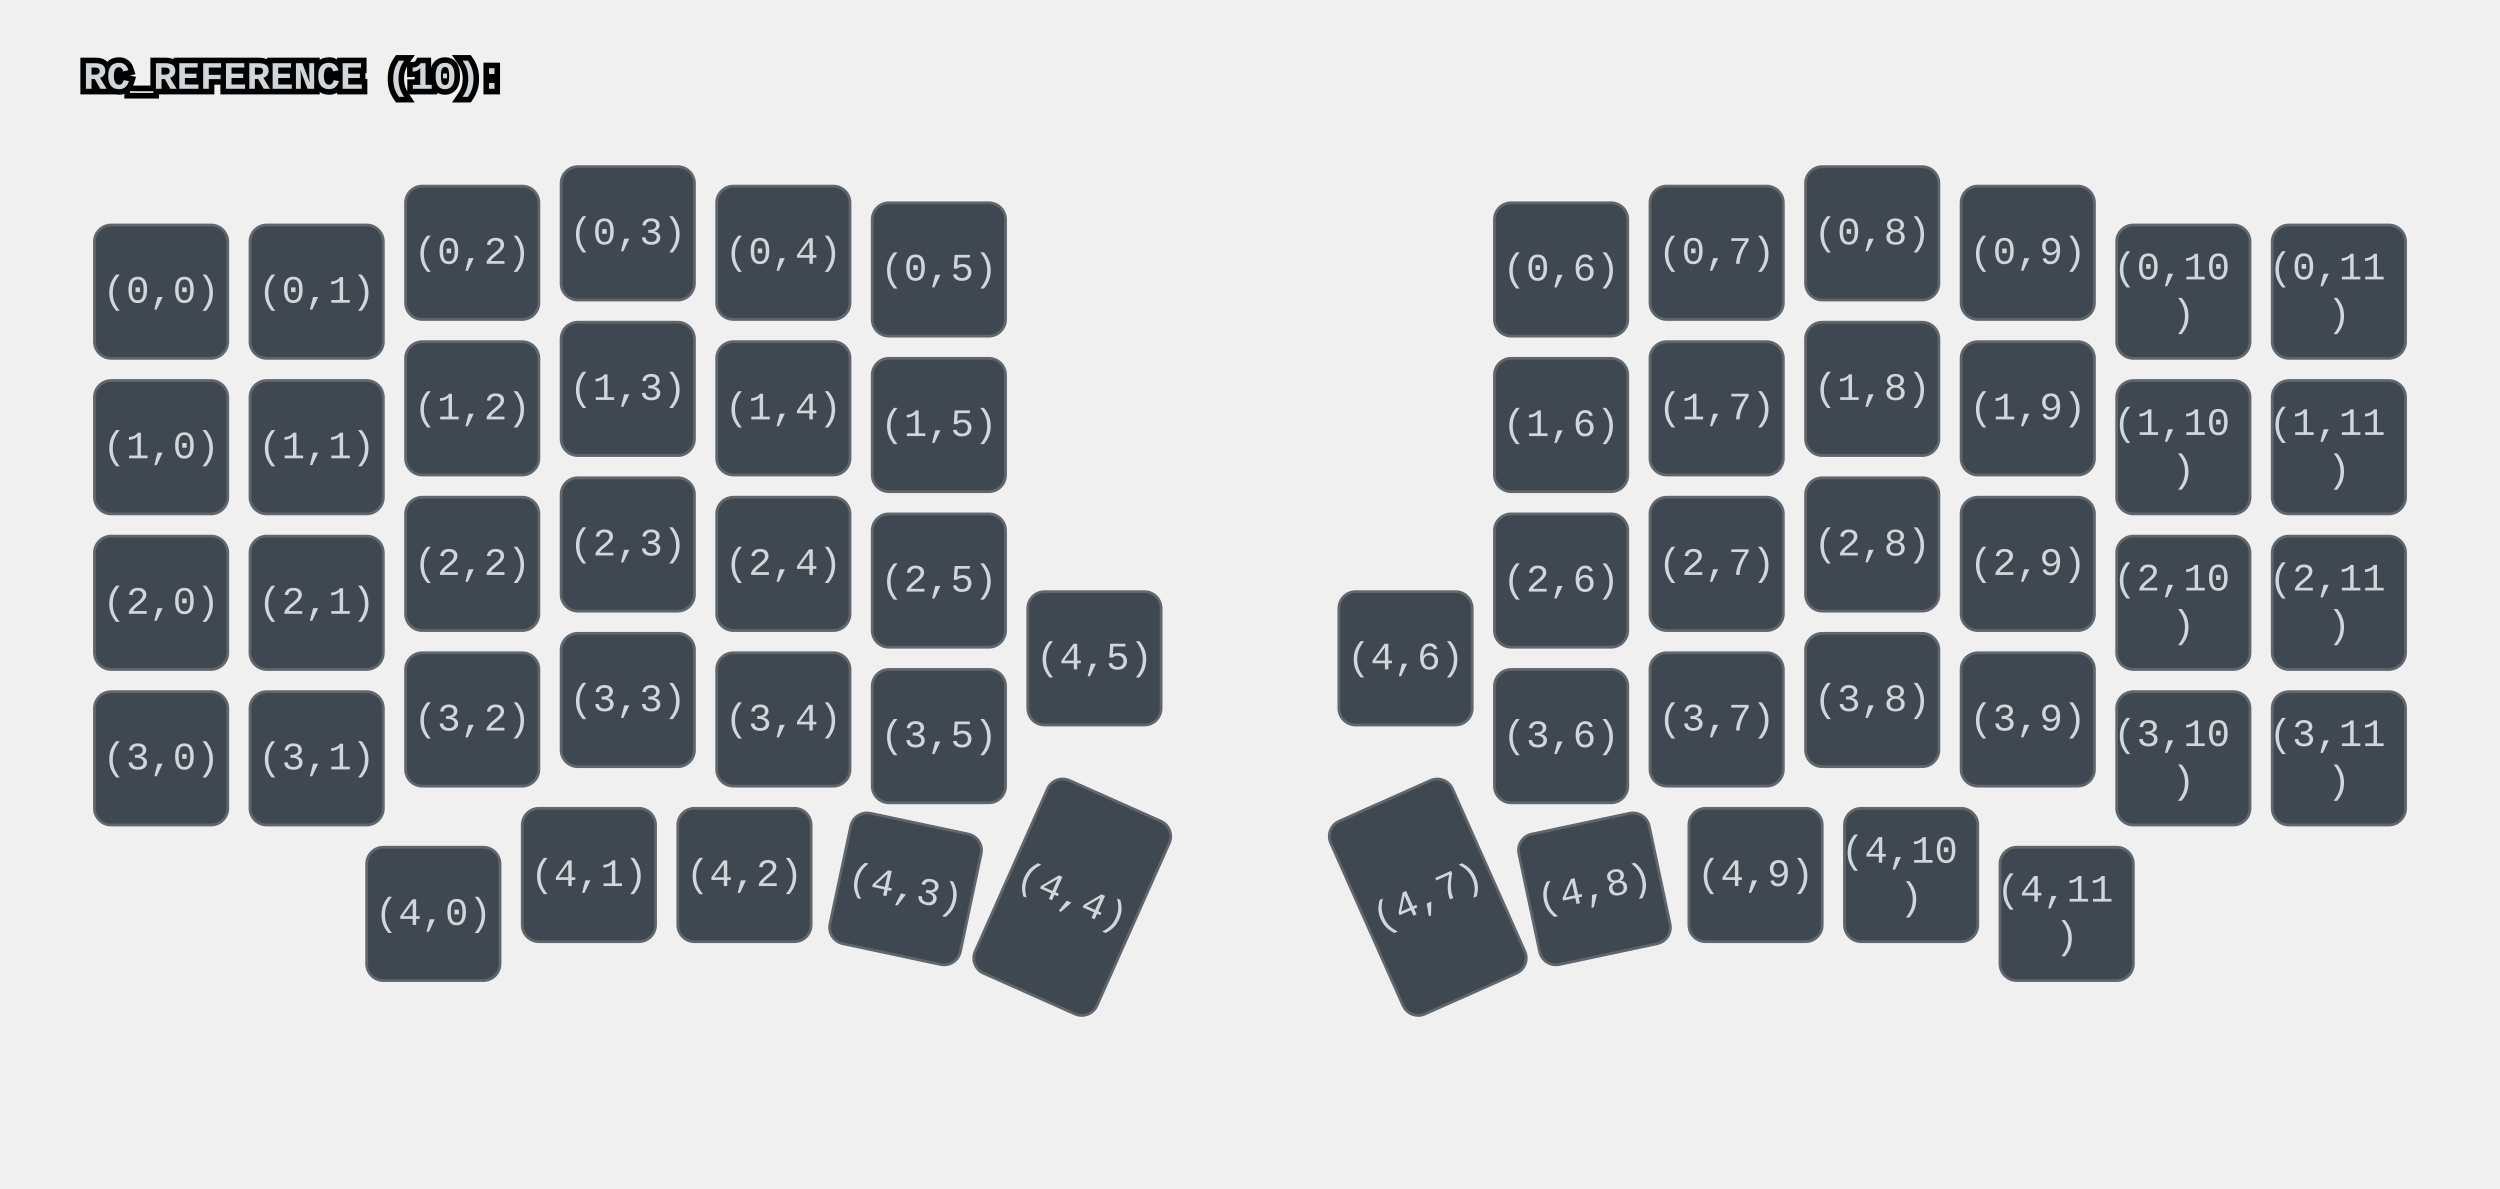
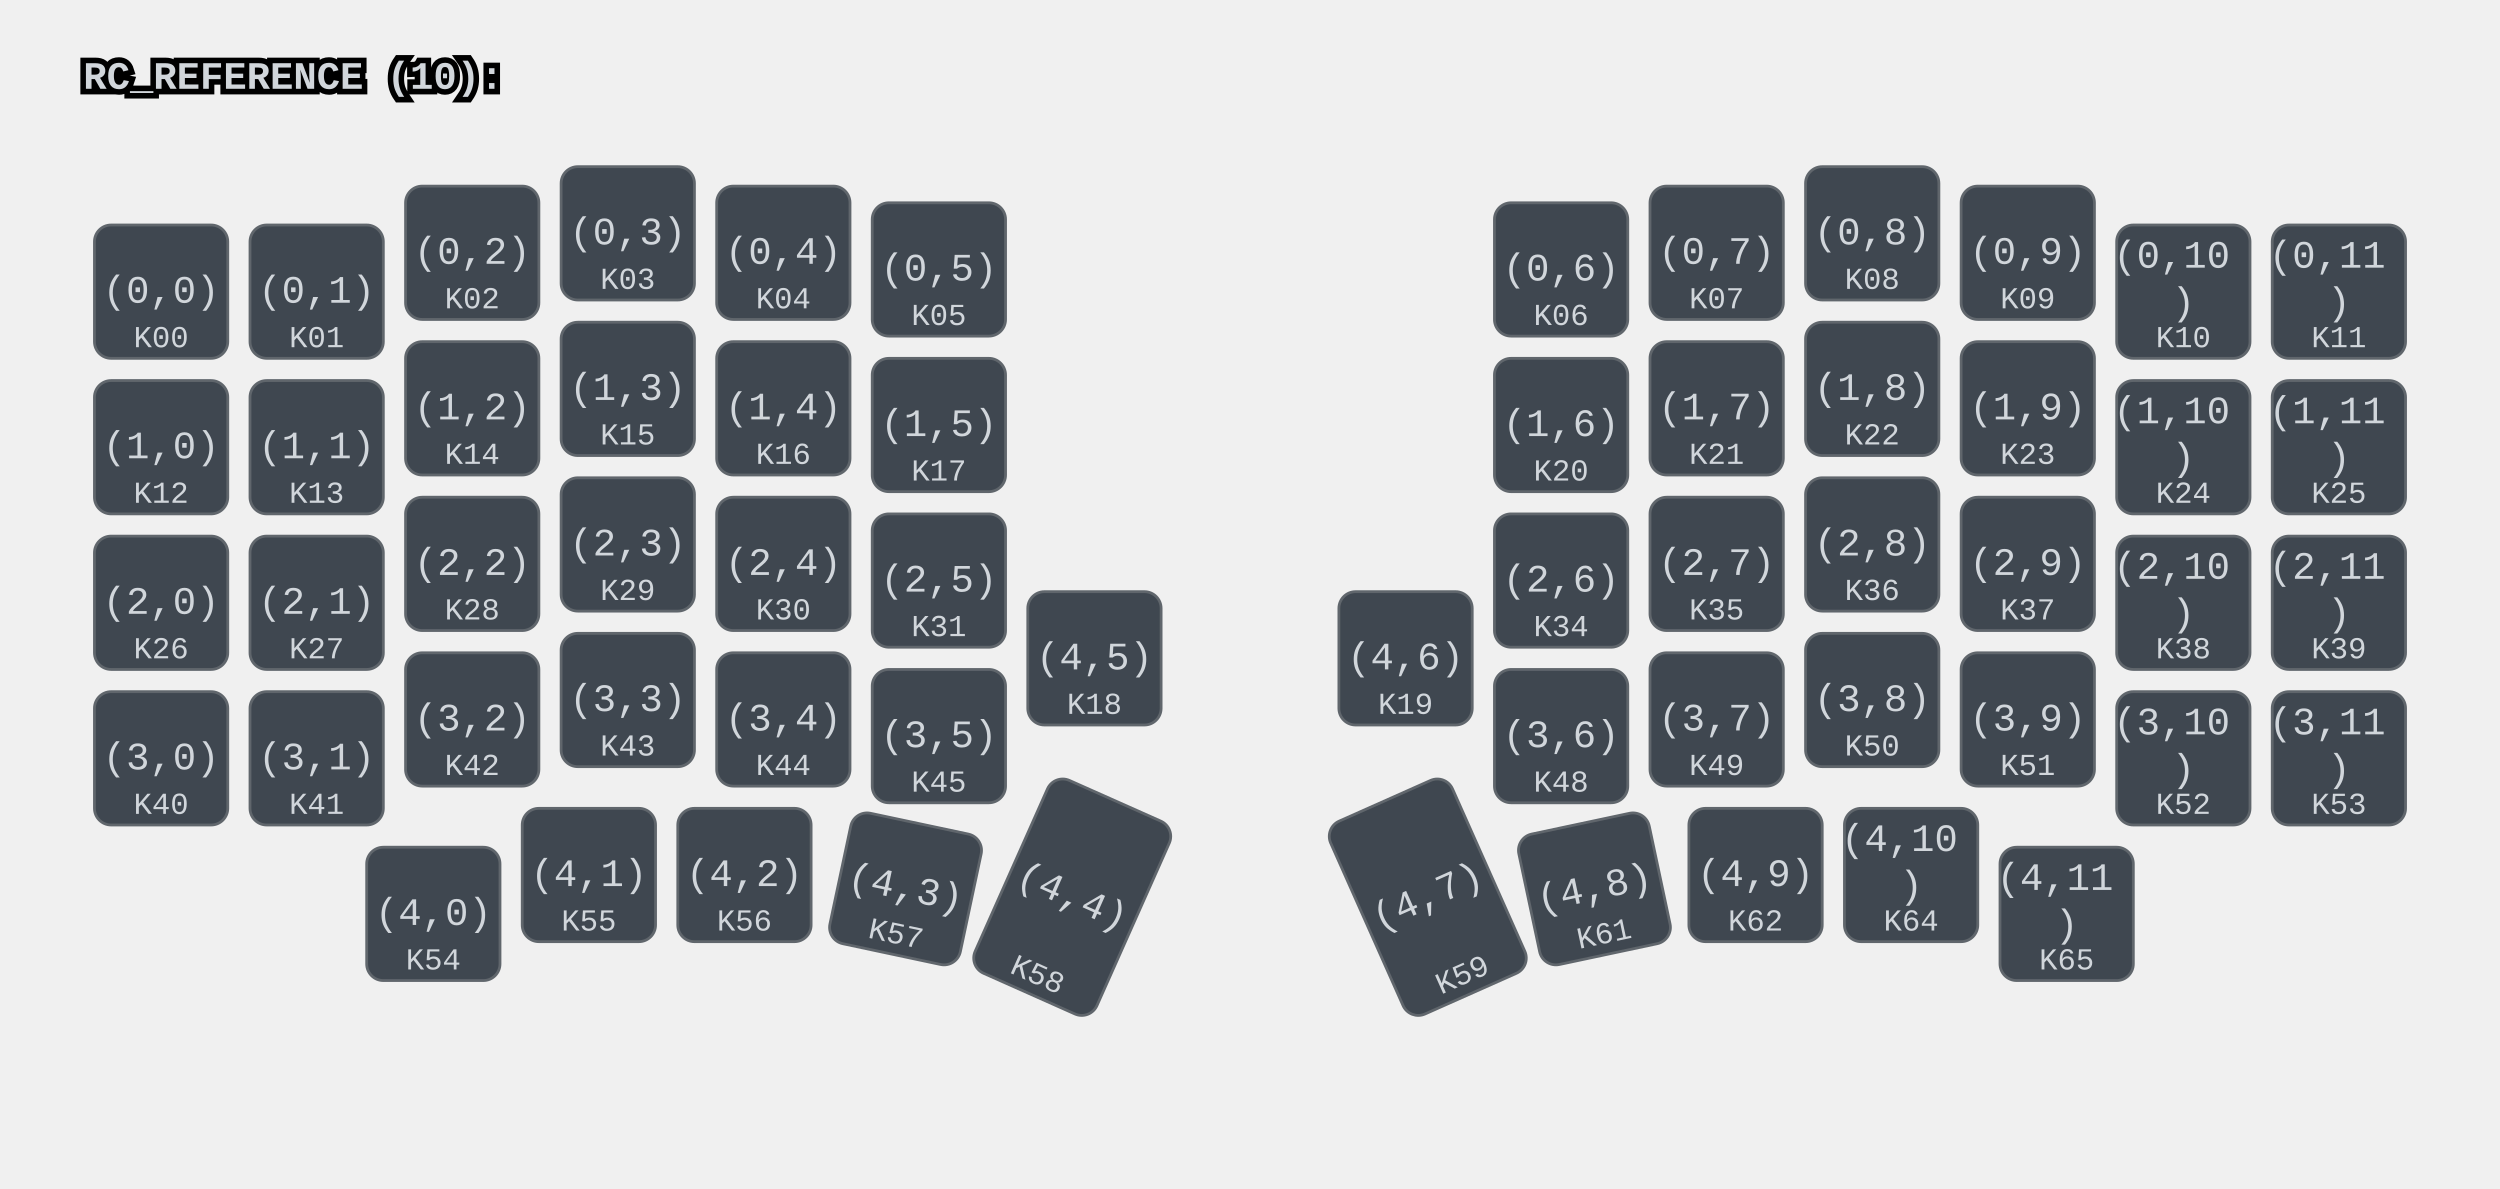
<svg xmlns="http://www.w3.org/2000/svg" width="900" height="428" viewBox="0 0 900 428" class="keymap">
  <defs>/* start glyphs */
<svg id="mdi:apple-keyboard-caps">
      <svg id="mdi-apple-keyboard-caps" viewBox="0 0 24 24">
        <path d="M15,14V8H17.17L12,2.83L6.83,8H9V14H15M12,0L22,10H17V16H7V10H2L12,0M7,18H17V24H7V18M15,20H9V22H15V20Z" />
      </svg>
    </svg>
    <svg id="mdi:apple-keyboard-command">
      <svg id="mdi-apple-keyboard-command" viewBox="0 0 24 24">
        <path d="M6,2A4,4 0 0,1 10,6V8H14V6A4,4 0 0,1 18,2A4,4 0 0,1 22,6A4,4 0 0,1 18,10H16V14H18A4,4 0 0,1 22,18A4,4 0 0,1 18,22A4,4 0 0,1 14,18V16H10V18A4,4 0 0,1 6,22A4,4 0 0,1 2,18A4,4 0 0,1 6,14H8V10H6A4,4 0 0,1 2,6A4,4 0 0,1 6,2M16,18A2,2 0 0,0 18,20A2,2 0 0,0 20,18A2,2 0 0,0 18,16H16V18M14,10H10V14H14V10M6,16A2,2 0 0,0 4,18A2,2 0 0,0 6,20A2,2 0 0,0 8,18V16H6M8,6A2,2 0 0,0 6,4A2,2 0 0,0 4,6A2,2 0 0,0 6,8H8V6M18,8A2,2 0 0,0 20,6A2,2 0 0,0 18,4A2,2 0 0,0 16,6V8H18Z" />
      </svg>
    </svg>
    <svg id="mdi:apple-keyboard-control">
      <svg id="mdi-apple-keyboard-control" viewBox="0 0 24 24">
        <path d="M19.78,11.78L18.36,13.19L12,6.83L5.64,13.19L4.22,11.78L12,4L19.78,11.78Z" />
      </svg>
    </svg>
    <svg id="mdi:apple-keyboard-option">
      <svg id="mdi-apple-keyboard-option" viewBox="0 0 24 24">
        <path d="M3,4H9.11L16.15,18H21V20H14.88L7.84,6H3V4M14,4H21V6H14V4Z" />
      </svg>
    </svg>
    <svg id="mdi:apple-keyboard-shift">
      <svg id="mdi-apple-keyboard-shift" viewBox="0 0 24 24">
        <path d="M15,18V12H17.17L12,6.83L6.83,12H9V18H15M12,4L22,14H17V20H7V14H2L12,4Z" />
      </svg>
    </svg>
    <svg id="mdi:apps">
      <svg id="mdi-apps" viewBox="0 0 24 24">
        <path d="M16,20H20V16H16M16,14H20V10H16M10,8H14V4H10M16,8H20V4H16M10,14H14V10H10M4,14H8V10H4M4,20H8V16H4M10,20H14V16H10M4,8H8V4H4V8Z" />
      </svg>
    </svg>
    <svg id="mdi:backspace">
      <svg id="mdi-backspace" viewBox="0 0 24 24">
        <path d="M22,3H7C6.31,3 5.77,3.35 5.41,3.88L0,12L5.41,20.11C5.77,20.64 6.31,21 7,21H22A2,2 0 0,0 24,19V5A2,2 0 0,0 22,3M19,15.59L17.59,17L14,13.41L10.41,17L9,15.59L12.59,12L9,8.41L10.41,7L14,10.59L17.59,7L19,8.41L15.41,12" />
      </svg>
    </svg>
    <svg id="mdi:backspace-reverse">
      <svg id="mdi-backspace-reverse" viewBox="0 0 24 24">
        <path d="M2,21H17C17.7,21 18.2,20.6 18.6,20.1L24,12L18.6,3.9C18.2,3.4 17.7,3 17,3H2A2,2 0 0,0 0,5V19A2,2 0 0,0 2,21M5,8.4L6.4,7L10,10.6L13.6,7L15,8.4L11.4,12L15,15.6L13.6,17L10,13.4L6.4,17L5,15.6L8.6,12" />
      </svg>
    </svg>
    <svg id="mdi:bluetooth-connect">
      <svg id="mdi-bluetooth-connect" viewBox="0 0 24 24">
        <path d="M19,10L17,12L19,14L21,12M14.88,16.29L13,18.17V14.41M13,5.83L14.88,7.71L13,9.58M17.71,7.71L12,2H11V9.58L6.41,5L5,6.41L10.59,12L5,17.58L6.41,19L11,14.41V22H12L17.71,16.29L13.41,12M7,12L5,10L3,12L5,14L7,12Z" />
      </svg>
    </svg>
    <svg id="mdi:bluetooth-off">
      <svg id="mdi-bluetooth-off" viewBox="0 0 24 24">
        <path d="M13,5.83L14.88,7.71L13.28,9.31L14.69,10.72L17.71,7.7L12,2H11V7.03L13,9.03M5.41,4L4,5.41L10.59,12L5,17.59L6.41,19L11,14.41V22H12L16.29,17.71L18.59,20L20,18.59M13,18.17V14.41L14.88,16.29" />
      </svg>
    </svg>
    <svg id="mdi:brightness-5">
      <svg id="mdi-brightness-5" viewBox="0 0 24 24">
        <path d="M12,18A6,6 0 0,1 6,12A6,6 0 0,1 12,6A6,6 0 0,1 18,12A6,6 0 0,1 12,18M20,15.31L23.31,12L20,8.69V4H15.31L12,0.69L8.69,4H4V8.69L0.69,12L4,15.31V20H8.69L12,23.31L15.31,20H20V15.31Z" />
      </svg>
    </svg>
    <svg id="mdi:brightness-7">
      <svg id="mdi-brightness-7" viewBox="0 0 24 24">
        <path d="M12,8A4,4 0 0,0 8,12A4,4 0 0,0 12,16A4,4 0 0,0 16,12A4,4 0 0,0 12,8M12,18A6,6 0 0,1 6,12A6,6 0 0,1 12,6A6,6 0 0,1 18,12A6,6 0 0,1 12,18M20,8.69V4H15.31L12,0.69L8.69,4H4V8.69L0.69,12L4,15.31V20H8.69L12,23.31L15.31,20H20V15.31L23.31,12L20,8.69Z" />
      </svg>
    </svg>
+     <svg id="mdi:chevron-left">
+       <svg id="mdi-chevron-left" viewBox="0 0 24 24">
+         <path d="M15.41,16.58L10.83,12L15.41,7.41L14,6L8,12L14,18L15.41,16.58Z" />
+       </svg>
+     </svg>
+     <svg id="mdi:chevron-right">
+       <svg id="mdi-chevron-right" viewBox="0 0 24 24">
+         <path d="M8.59,16.58L13.17,12L8.59,7.41L10,6L16,12L10,18L8.59,16.58Z" />
+       </svg>
+     </svg>
    <svg id="mdi:code-block-tags">
      <svg id="mdi-code-block-tags" viewBox="0 0 24 24">
        <path d="M5.59 3.41L7 4.82L3.82 8L7 11.18L5.59 12.6L1 8L5.59 3.41M11.41 3.41L16 8L11.41 12.6L10 11.18L13.18 8L10 4.82L11.41 3.41M22 6V18C22 19.11 21.11 20 20 20H4C2.9 20 2 19.11 2 18V14H4V18H20V6H17.03V4H20C21.11 4 22 4.89 22 6Z" />
      </svg>
    </svg>
    <svg id="mdi:content-copy">
      <svg id="mdi-content-copy" viewBox="0 0 24 24">
        <path d="M19,21H8V7H19M19,5H8A2,2 0 0,0 6,7V21A2,2 0 0,0 8,23H19A2,2 0 0,0 21,21V7A2,2 0 0,0 19,5M16,1H4A2,2 0 0,0 2,3V17H4V3H16V1Z" />
      </svg>
    </svg>
    <svg id="mdi:content-cut">
      <svg id="mdi-content-cut" viewBox="0 0 24 24">
        <path d="M19,3L13,9L15,11L22,4V3M12,12.5A0.5,0.5 0 0,1 11.5,12A0.5,0.5 0 0,1 12,11.5A0.5,0.5 0 0,1 12.5,12A0.5,0.5 0 0,1 12,12.5M6,20A2,2 0 0,1 4,18C4,16.89 4.9,16 6,16A2,2 0 0,1 8,18C8,19.11 7.1,20 6,20M6,8A2,2 0 0,1 4,6C4,4.89 4.9,4 6,4A2,2 0 0,1 8,6C8,7.11 7.1,8 6,8M9.64,7.64C9.87,7.14 10,6.59 10,6A4,4 0 0,0 6,2A4,4 0 0,0 2,6A4,4 0 0,0 6,10C6.59,10 7.14,9.87 7.64,9.64L10,12L7.64,14.36C7.14,14.13 6.59,14 6,14A4,4 0 0,0 2,18A4,4 0 0,0 6,22A4,4 0 0,0 10,18C10,17.41 9.87,16.86 9.64,16.36L12,14L19,21H22V20L9.64,7.64Z" />
      </svg>
    </svg>
    <svg id="mdi:content-paste">
      <svg id="mdi-content-paste" viewBox="0 0 24 24">
        <path d="M19,20H5V4H7V7H17V4H19M12,2A1,1 0 0,1 13,3A1,1 0 0,1 12,4A1,1 0 0,1 11,3A1,1 0 0,1 12,2M19,2H14.82C14.4,0.84 13.3,0 12,0C10.7,0 9.6,0.84 9.18,2H5A2,2 0 0,0 3,4V20A2,2 0 0,0 5,22H19A2,2 0 0,0 21,20V4A2,2 0 0,0 19,2Z" />
      </svg>
    </svg>
    <svg id="mdi:dock-window">
      <svg id="mdi-dock-window" viewBox="0 0 24 24">
        <path d="M18 18V20H4A2 2 0 0 1 2 18V8H4V18M22 6V14A2 2 0 0 1 20 16H8A2 2 0 0 1 6 14V6A2 2 0 0 1 8 4H20A2 2 0 0 1 22 6M20 6H8V14H20Z" />
      </svg>
    </svg>
    <svg id="mdi:folder-search-outline">
      <svg id="mdi-folder-search-outline" viewBox="0 0 24 24">
        <path d="M16.5,12C19,12 21,14 21,16.5C21,17.38 20.75,18.21 20.31,18.9L23.39,22L22,23.39L18.88,20.32C18.19,20.75 17.37,21 16.5,21C14,21 12,19 12,16.5C12,14 14,12 16.5,12M16.5,14A2.5,2.5 0 0,0 14,16.5A2.5,2.5 0 0,0 16.5,19A2.5,2.5 0 0,0 19,16.5A2.5,2.5 0 0,0 16.5,14M19,8H3V18H10.17C10.34,18.72 10.63,19.39 11,20H3C1.89,20 1,19.1 1,18V6C1,4.89 1.89,4 3,4H9L11,6H19A2,2 0 0,1 21,8V11.81C20.42,11.26 19.75,10.81 19,10.5V8Z" />
      </svg>
    </svg>
    <svg id="mdi:format-letter-ends-with">
      <svg id="mdi-format-letter-ends-with" viewBox="0 0 24 24">
        <path d="M11.14 4L6.43 16H8.36L9.32 13.43H14.67L15.64 16H17.57L12.86 4M12 6.29L14.03 11.71H9.96M20 14V18H2V20H22V14Z" />
      </svg>
    </svg>
    <svg id="mdi:format-letter-starts-with">
      <svg id="mdi-format-letter-starts-with" viewBox="0 0 24 24">
        <path d="M11.14 4L6.43 16H8.36L9.32 13.43H14.67L15.64 16H17.57L12.86 4M12 6.29L14.03 11.71H9.96M4 18V15H2V20H22V18Z" />
      </svg>
    </svg>
    <svg id="mdi:format-pilcrow-arrow-left">
      <svg id="mdi-format-pilcrow-arrow-left" viewBox="0 0 24 24">
        <path d="M8,17V14L4,18L8,22V19H20V17M10,10V15H12V4H14V15H16V4H18V2H10A4,4 0 0,0 6,6A4,4 0 0,0 10,10Z" />
      </svg>
    </svg>
    <svg id="mdi:format-pilcrow-arrow-right">
      <svg id="mdi-format-pilcrow-arrow-right" viewBox="0 0 24 24">
        <path d="M21,18L17,14V17H5V19H17V22M9,10V15H11V4H13V15H15V4H17V2H9A4,4 0 0,0 5,6A4,4 0 0,0 9,10Z" />
+       </svg>
+     </svg>
+     <svg id="mdi:format-vertical-align-bottom">
+       <svg id="mdi-format-vertical-align-bottom" viewBox="0 0 24 24">
+         <path d="M16,13H13V3H11V13H8L12,17L16,13M4,19V21H20V19H4Z" />
+       </svg>
+     </svg>
+     <svg id="mdi:format-vertical-align-top">
+       <svg id="mdi-format-vertical-align-top" viewBox="0 0 24 24">
+         <path d="M8,11H11V21H13V11H16L12,7L8,11M4,3V5H20V3H4Z" />
      </svg>
    </svg>
    <svg id="mdi:keyboard-return">
      <svg id="mdi-keyboard-return" viewBox="0 0 24 24">
        <path d="M19,7V11H5.83L9.41,7.41L8,6L2,12L8,18L9.41,16.58L5.83,13H21V7H19Z" />
      </svg>
    </svg>
    <svg id="mdi:keyboard-space">
      <svg id="mdi-keyboard-space" viewBox="0 0 24 24">
        <path d="M3 15H5V19H19V15H21V19C21 20.1 20.1 21 19 21H5C3.9 21 3 20.1 3 19V15Z" />
      </svg>
    </svg>
    <svg id="mdi:keyboard-tab">
      <svg id="mdi-keyboard-tab" viewBox="0 0 24 24">
        <path d="M20,18H22V6H20M11.59,7.41L15.17,11H1V13H15.17L11.59,16.58L13,18L19,12L13,6L11.59,7.41Z" />
      </svg>
    </svg>
    <svg id="mdi:keyboard-tab-reverse">
      <svg id="mdi-keyboard-tab-reverse" viewBox="0 0 24 24">
        <path d="M4 6H2V18H4M11 6L5 12L11 18L12.41 16.58L8.83 13H23V11H8.83L12.41 7.41L11 6Z" />
      </svg>
    </svg>
    <svg id="mdi:keyboard-variant">
      <svg id="mdi-keyboard-variant" viewBox="0 0 24 24">
        <path d="M6,16H18V18H6V16M6,13V15H2V13H6M7,15V13H10V15H7M11,15V13H13V15H11M14,15V13H17V15H14M18,15V13H22V15H18M2,10H5V12H2V10M19,12V10H22V12H19M18,12H16V10H18V12M8,12H6V10H8V12M12,12H9V10H12V12M15,12H13V10H15V12M2,9V7H4V9H2M5,9V7H7V9H5M8,9V7H10V9H8M11,9V7H13V9H11M14,9V7H16V9H14M17,9V7H22V9H17Z" />
      </svg>
    </svg>
    <svg id="mdi:lightbulb-on-20">
      <svg id="mdi-lightbulb-on-20" viewBox="0 0 24 24">
        <path d="M1 11H4V13H1V11M4.9 3.5L3.5 4.9L5.6 7L7 5.6L4.9 3.5M13 1H11V4H13V1M20 11V13H23V11H20M10 22C10 22.6 10.4 23 11 23H13C13.6 23 14 22.6 14 22V21H10V22M19.1 3.5L17 5.6L18.4 7L20.5 4.9L19.1 3.5M18 12C18 14.2 16.8 16.2 15 17.2V19C15 19.6 14.6 20 14 20H10C9.4 20 9 19.6 9 19V17.2C7.2 16.2 6 14.2 6 12C6 8.7 8.7 6 12 6S18 8.7 18 12M16 12C16 9.79 14.21 8 12 8S8 9.79 8 12 9.79 16 12 16 16 14.21 16 12Z" />
      </svg>
    </svg>
    <svg id="mdi:lightbulb-on-90">
      <svg id="mdi-lightbulb-on-90" viewBox="0 0 24 24">
        <path d="M7 5.6L5.6 7L3.5 4.9L4.9 3.5L7 5.6M10 22C10 22.6 10.4 23 11 23H13C13.6 23 14 22.6 14 22V21H10V22M1 13H4V11H1V13M13 1H11V4H13V1M20 11V13H23V11H20M19.1 3.5L17 5.6L18.4 7L20.5 4.9L19.1 3.5M18 12C18 14.2 16.8 16.2 15 17.2V19C15 19.6 14.6 20 14 20H10C9.4 20 9 19.6 9 19V17.2C7.2 16.2 6 14.2 6 12C6 8.7 8.7 6 12 6S18 8.7 18 12M12 8C11 8 10.09 8.38 9.39 9H14.61C13.91 8.38 13 8 12 8Z" />
      </svg>
    </svg>
    <svg id="mdi:lock-outline">
      <svg id="mdi-lock-outline" viewBox="0 0 24 24">
        <path d="M12,17C10.89,17 10,16.1 10,15C10,13.89 10.89,13 12,13A2,2 0 0,1 14,15A2,2 0 0,1 12,17M18,20V10H6V20H18M18,8A2,2 0 0,1 20,10V20A2,2 0 0,1 18,22H6C4.89,22 4,21.1 4,20V10C4,8.89 4.89,8 6,8H7V6A5,5 0 0,1 12,1A5,5 0 0,1 17,6V8H18M12,3A3,3 0 0,0 9,6V8H15V6A3,3 0 0,0 12,3Z" />
      </svg>
    </svg>
    <svg id="mdi:magnify">
      <svg id="mdi-magnify" viewBox="0 0 24 24">
        <path d="M9.5,3A6.5,6.5 0 0,1 16,9.5C16,11.11 15.41,12.59 14.44,13.73L14.71,14H15.5L20.5,19L19,20.5L14,15.5V14.71L13.73,14.44C12.59,15.41 11.11,16 9.5,16A6.5,6.5 0 0,1 3,9.5A6.5,6.5 0 0,1 9.5,3M9.5,5C7,5 5,7 5,9.5C5,12 7,14 9.5,14C12,14 14,12 14,9.5C14,7 12,5 9.5,5Z" />
      </svg>
    </svg>
    <svg id="mdi:mouse">
      <svg id="mdi-mouse" viewBox="0 0 24 24">
        <path d="M11,1.07C7.05,1.56 4,4.92 4,9H11M4,15A8,8 0 0,0 12,23A8,8 0 0,0 20,15V11H4M13,1.07V9H20C20,4.92 16.94,1.56 13,1.07Z" />
      </svg>
    </svg>
    <svg id="mdi:mouse-left-click-outline">
      <svg id="mdi-mouse-left-click-outline" viewBox="0 0 24 24">
        <path d="M13 9V1.07C13.7 1.16 14.37 1.33 15 1.59C17.33 2.53 19.11 4.53 19.75 7C19.91 7.64 20 8.31 20 9H13M17.66 7C17.18 5.65 16.23 4.5 15 3.81V7H17.66M6 15V13H18V15C18 16.59 17.37 18.12 16.24 19.24C15.12 20.37 13.59 21 12 21C10.41 21 8.88 20.37 7.76 19.24C6.63 18.12 6 16.59 6 15M4 15C4 17.12 4.84 19.16 6.34 20.66C7.84 22.16 9.88 23 12 23C14.12 23 16.16 22.16 17.66 20.66C19.16 19.16 20 17.12 20 15V11H4V15M11 9V1.07C7.06 1.56 4 4.92 4 9H11Z" />
      </svg>
    </svg>
    <svg id="mdi:mouse-right-click-outline">
      <svg id="mdi-mouse-right-click-outline" viewBox="0 0 24 24">
        <path d="M13 9V1.07C16.94 1.56 20 4.92 20 9H13M11 9V1.07C10.3 1.16 9.63 1.33 9 1.59C6.67 2.53 4.89 4.53 4.25 7C4.09 7.64 4 8.31 4 9H11M6.34 7C6.82 5.65 7.78 4.5 9 3.81V7H6.34M6 15V13H18V15C18 16.59 17.37 18.12 16.24 19.24C15.12 20.37 13.59 21 12 21C10.41 21 8.88 20.37 7.76 19.24C6.63 18.12 6 16.59 6 15M4 15C4 17.12 4.84 19.16 6.34 20.66C7.84 22.16 9.88 23 12 23C14.12 23 16.16 22.16 17.66 20.66C19.16 19.16 20 17.12 20 15V11H4V15Z" />
      </svg>
    </svg>
    <svg id="mdi:numeric-1-box-multiple-outline">
      <svg id="mdi-numeric-1-box-multiple-outline" viewBox="0 0 24 24">
        <path d="M21,17H7V3H21M21,1H7A2,2 0 0,0 5,3V17A2,2 0 0,0 7,19H21A2,2 0 0,0 23,17V3A2,2 0 0,0 21,1M14,15H16V5H12V7H14M3,5H1V21A2,2 0 0,0 3,23H19V21H3V5Z" />
      </svg>
    </svg>
    <svg id="mdi:numeric-2-box-multiple-outline">
      <svg id="mdi-numeric-2-box-multiple-outline" viewBox="0 0 24 24">
        <path d="M17,13H13V11H15A2,2 0 0,0 17,9V7C17,5.89 16.1,5 15,5H11V7H15V9H13A2,2 0 0,0 11,11V15H17M21,17H7V3H21M21,1H7A2,2 0 0,0 5,3V17A2,2 0 0,0 7,19H21A2,2 0 0,0 23,17V3A2,2 0 0,0 21,1M3,5H1V21A2,2 0 0,0 3,23H19V21H3V5Z" />
      </svg>
    </svg>
    <svg id="mdi:numeric-3-box-multiple-outline">
      <svg id="mdi-numeric-3-box-multiple-outline" viewBox="0 0 24 24">
        <path d="M17,13V11.5A1.5,1.5 0 0,0 15.5,10A1.5,1.5 0 0,0 17,8.5V7C17,5.89 16.1,5 15,5H11V7H15V9H13V11H15V13H11V15H15A2,2 0 0,0 17,13M3,5H1V21A2,2 0 0,0 3,23H19V21H3M21,17H7V3H21M21,1H7A2,2 0 0,0 5,3V17A2,2 0 0,0 7,19H21A2,2 0 0,0 23,17V3A2,2 0 0,0 21,1Z" />
      </svg>
    </svg>
    <svg id="mdi:numeric-4-box-multiple-outline">
      <svg id="mdi-numeric-4-box-multiple-outline" viewBox="0 0 24 24">
        <path d="M21,17H7V3H21M21,1H7A2,2 0 0,0 5,3V17A2,2 0 0,0 7,19H21A2,2 0 0,0 23,17V3A2,2 0 0,0 21,1M15,15H17V5H15V9H13V5H11V11H15M3,5H1V21A2,2 0 0,0 3,23H19V21H3V5Z" />
      </svg>
    </svg>
    <svg id="mdi:numeric-5-box-multiple-outline">
      <svg id="mdi-numeric-5-box-multiple-outline" viewBox="0 0 24 24">
        <path d="M17,13V11C17,9.89 16.1,9 15,9H13V7H17V5H11V11H15V13H11V15H15A2,2 0 0,0 17,13M3,5H1V21A2,2 0 0,0 3,23H19V21H3M21,17H7V3H21M21,1H7A2,2 0 0,0 5,3V17A2,2 0 0,0 7,19H21A2,2 0 0,0 23,17V3A2,2 0 0,0 21,1Z" />
      </svg>
    </svg>
    <svg id="mdi:numeric-6-box-multiple-outline">
      <svg id="mdi-numeric-6-box-multiple-outline" viewBox="0 0 24 24">
        <path d="M13,11H15V13H13M13,15H15A2,2 0 0,0 17,13V11C17,9.89 16.1,9 15,9H13V7H17V5H13A2,2 0 0,0 11,7V13C11,14.11 11.9,15 13,15M21,17H7V3H21M21,1H7A2,2 0 0,0 5,3V17A2,2 0 0,0 7,19H21A2,2 0 0,0 23,17V3A2,2 0 0,0 21,1M3,5H1V21A2,2 0 0,0 3,23H19V21H3V5Z" />
      </svg>
    </svg>
    <svg id="mdi:numeric-7-box-multiple-outline">
      <svg id="mdi-numeric-7-box-multiple-outline" viewBox="0 0 24 24">
        <path d="M13,15L17,7V5H11V7H15L11,15M21,17H7V3H21M21,1H7A2,2 0 0,0 5,3V17A2,2 0 0,0 7,19H21A2,2 0 0,0 23,17V3A2,2 0 0,0 21,1M3,5H1V21A2,2 0 0,0 3,23H19V21H3V5Z" />
      </svg>
    </svg>
    <svg id="mdi:numeric-8-box-multiple-outline">
      <svg id="mdi-numeric-8-box-multiple-outline" viewBox="0 0 24 24">
        <path d="M13,11H15V13H13M13,7H15V9H13M13,15H15A2,2 0 0,0 17,13V11.5A1.5,1.5 0 0,0 15.5,10A1.5,1.5 0 0,0 17,8.5V7C17,5.89 16.1,5 15,5H13A2,2 0 0,0 11,7V8.5A1.5,1.5 0 0,0 12.5,10A1.5,1.5 0 0,0 11,11.5V13C11,14.11 11.9,15 13,15M21,17H7V3H21M21,1H7A2,2 0 0,0 5,3V17A2,2 0 0,0 7,19H21A2,2 0 0,0 23,17V3A2,2 0 0,0 21,1M3,5H1V21A2,2 0 0,0 3,23H19V21H3V5Z" />
      </svg>
    </svg>
    <svg id="mdi:palette-outline">
      <svg id="mdi-palette-outline" viewBox="0 0 24 24">
        <path d="M12,22A10,10 0 0,1 2,12A10,10 0 0,1 12,2C17.5,2 22,6 22,11A6,6 0 0,1 16,17H14.2C13.9,17 13.7,17.2 13.7,17.5C13.7,17.6 13.8,17.7 13.8,17.8C14.2,18.3 14.4,18.9 14.4,19.5C14.5,20.9 13.4,22 12,22M12,4A8,8 0 0,0 4,12A8,8 0 0,0 12,20C12.3,20 12.5,19.8 12.5,19.5C12.5,19.3 12.4,19.2 12.4,19.1C12,18.6 11.8,18.1 11.8,17.5C11.8,16.1 12.9,15 14.3,15H16A4,4 0 0,0 20,11C20,7.1 16.4,4 12,4M6.5,10C7.3,10 8,10.7 8,11.5C8,12.3 7.3,13 6.5,13C5.7,13 5,12.3 5,11.5C5,10.7 5.7,10 6.5,10M9.5,6C10.3,6 11,6.7 11,7.5C11,8.3 10.3,9 9.5,9C8.7,9 8,8.3 8,7.5C8,6.7 8.7,6 9.5,6M14.5,6C15.3,6 16,6.7 16,7.5C16,8.3 15.3,9 14.5,9C13.7,9 13,8.3 13,7.5C13,6.7 13.7,6 14.5,6M17.5,10C18.3,10 19,10.7 19,11.5C19,12.3 18.3,13 17.5,13C16.7,13 16,12.3 16,11.5C16,10.7 16.7,10 17.5,10Z" />
      </svg>
    </svg>
    <svg id="mdi:play-pause">
      <svg id="mdi-play-pause" viewBox="0 0 24 24">
        <path d="M3,5V19L11,12M13,19H16V5H13M18,5V19H21V5" />
      </svg>
    </svg>
    <svg id="mdi:power">
      <svg id="mdi-power" viewBox="0 0 24 24">
        <path d="M16.56,5.44L15.11,6.89C16.84,7.94 18,9.83 18,12A6,6 0 0,1 12,18A6,6 0 0,1 6,12C6,9.83 7.16,7.94 8.88,6.88L7.44,5.44C5.36,6.88 4,9.28 4,12A8,8 0 0,0 12,20A8,8 0 0,0 20,12C20,9.28 18.64,6.88 16.56,5.44M13,3H11V13H13" />
      </svg>
    </svg>
    <svg id="mdi:power-plug-outline">
      <svg id="mdi-power-plug-outline" viewBox="0 0 24 24">
        <path d="M16 7V3H14V7H10V3H8V7C7 7 6 8 6 9V14.5L9.5 18V21H14.5V18L18 14.5V9C18 8 17 7 16 7M16 13.67L13.09 16.59L12.67 17H11.33L10.92 16.59L8 13.67V9.09C8 9.06 8.06 9 8.09 9H15.92C15.95 9 16 9.06 16 9.09V13.67Z" />
      </svg>
    </svg>
    <svg id="mdi:redo">
      <svg id="mdi-redo" viewBox="0 0 24 24">
        <path d="M18.4,10.6C16.55,9 14.15,8 11.5,8C6.85,8 2.92,11.03 1.54,15.22L3.9,16C4.95,12.81 7.95,10.5 11.5,10.5C13.45,10.5 15.23,11.22 16.62,12.38L13,16H22V7L18.4,10.6Z" />
      </svg>
    </svg>
    <svg id="mdi:restart">
      <svg id="mdi-restart" viewBox="0 0 24 24">
        <path d="M12,4C14.1,4 16.1,4.8 17.6,6.3C20.7,9.4 20.7,14.5 17.6,17.6C15.8,19.5 13.3,20.2 10.9,19.9L11.4,17.9C13.1,18.1 14.9,17.5 16.2,16.2C18.5,13.9 18.5,10.1 16.2,7.7C15.1,6.6 13.5,6 12,6V10.6L7,5.6L12,0.6V4M6.3,17.6C3.7,15 3.3,11 5.1,7.9L6.6,9.4C5.5,11.6 5.9,14.4 7.8,16.2C8.3,16.7 8.9,17.1 9.6,17.4L9,19.4C8,19 7.1,18.4 6.3,17.6Z" />
      </svg>
    </svg>
    <svg id="mdi:skip-backward">
      <svg id="mdi-skip-backward" viewBox="0 0 24 24">
        <path d="M20,5V19L13,12M6,5V19H4V5M13,5V19L6,12" />
      </svg>
    </svg>
    <svg id="mdi:skip-forward">
      <svg id="mdi-skip-forward" viewBox="0 0 24 24">
        <path d="M4,5V19L11,12M18,5V19H20V5M11,5V19L18,12" />
      </svg>
    </svg>
    <svg id="mdi:stop">
      <svg id="mdi-stop" viewBox="0 0 24 24">
        <path d="M18,18H6V6H18V18Z" />
      </svg>
    </svg>
    <svg id="mdi:undo">
      <svg id="mdi-undo" viewBox="0 0 24 24">
        <path d="M12.5,8C9.85,8 7.45,9 5.6,10.6L2,7V16H11L7.38,12.38C8.77,11.22 10.54,10.5 12.5,10.5C16.04,10.5 19.05,12.81 20.1,16L22.47,15.22C21.08,11.03 17.15,8 12.5,8Z" />
      </svg>
    </svg>
    <svg id="mdi:unfold-more-horizontal">
      <svg id="mdi-unfold-more-horizontal" viewBox="0 0 24 24">
        <path d="M12,18.17L8.83,15L7.42,16.41L12,21L16.59,16.41L15.17,15M12,5.83L15.17,9L16.58,7.59L12,3L7.41,7.59L8.83,9L12,5.83Z" />
      </svg>
    </svg>
    <svg id="mdi:unfold-more-vertical">
      <svg id="mdi-unfold-more-vertical" viewBox="0 0 24 24">
        <path d="M18.17,12L15,8.83L16.41,7.41L21,12L16.41,16.58L15,15.17L18.17,12M5.83,12L9,15.17L7.59,16.59L3,12L7.59,7.42L9,8.83L5.83,12Z" />
      </svg>
    </svg>
    <svg id="mdi:usb">
      <svg id="mdi-usb" viewBox="0 0 24 24">
        <path d="M15,7V11H16V13H13V5H15L12,1L9,5H11V13H8V10.93C8.7,10.56 9.2,9.85 9.2,9C9.2,7.78 8.21,6.8 7,6.8C5.78,6.8 4.8,7.78 4.8,9C4.8,9.85 5.3,10.56 6,10.93V13A2,2 0 0,0 8,15H11V18.05C10.29,18.41 9.8,19.15 9.8,20A2.2,2.2 0 0,0 12,22.2A2.2,2.2 0 0,0 14.2,20C14.2,19.15 13.71,18.41 13,18.05V15H16A2,2 0 0,0 18,13V11H19V7H15Z" />
      </svg>
    </svg>
    <svg id="mdi:view-dashboard-outline">
      <svg id="mdi-view-dashboard-outline" viewBox="0 0 24 24">
        <path d="M19,5V7H15V5H19M9,5V11H5V5H9M19,13V19H15V13H19M9,17V19H5V17H9M21,3H13V9H21V3M11,3H3V13H11V3M21,11H13V21H21V11M11,15H3V21H11V15Z" />
      </svg>
    </svg>
    <svg id="mdi:volume-minus">
      <svg id="mdi-volume-minus" viewBox="0 0 24 24">
        <path d="M3,9H7L12,4V20L7,15H3V9M14,11H22V13H14V11Z" />
      </svg>
    </svg>
    <svg id="mdi:volume-off">
      <svg id="mdi-volume-off" viewBox="0 0 24 24">
        <path d="M12,4L9.91,6.09L12,8.18M4.27,3L3,4.27L7.73,9H3V15H7L12,20V13.27L16.25,17.53C15.58,18.04 14.83,18.46 14,18.7V20.77C15.38,20.45 16.63,19.82 17.68,18.96L19.73,21L21,19.73L12,10.73M19,12C19,12.94 18.8,13.82 18.46,14.64L19.97,16.15C20.62,14.91 21,13.5 21,12C21,7.72 18,4.14 14,3.23V5.29C16.89,6.15 19,8.83 19,12M16.5,12C16.5,10.23 15.5,8.71 14,7.97V10.18L16.45,12.63C16.5,12.43 16.5,12.21 16.5,12Z" />
      </svg>
    </svg>
    <svg id="mdi:volume-plus">
      <svg id="mdi-volume-plus" viewBox="0 0 24 24">
        <path d="M3,9H7L12,4V20L7,15H3V9M14,11H17V8H19V11H22V13H19V16H17V13H14V11Z" />
      </svg>
    </svg>
    <svg id="mdi:web">
      <svg id="mdi-web" viewBox="0 0 24 24">
        <path d="M16.36,14C16.44,13.34 16.5,12.68 16.5,12C16.5,11.32 16.44,10.66 16.36,10H19.74C19.9,10.64 20,11.31 20,12C20,12.69 19.9,13.36 19.74,14M14.59,19.56C15.19,18.45 15.65,17.25 15.97,16H18.92C17.96,17.65 16.43,18.93 14.59,19.56M14.34,14H9.66C9.56,13.34 9.5,12.68 9.5,12C9.5,11.32 9.56,10.65 9.66,10H14.34C14.43,10.65 14.5,11.32 14.5,12C14.5,12.68 14.43,13.34 14.34,14M12,19.96C11.17,18.76 10.5,17.43 10.09,16H13.91C13.5,17.43 12.83,18.76 12,19.96M8,8H5.08C6.03,6.34 7.57,5.06 9.4,4.44C8.8,5.55 8.35,6.75 8,8M5.08,16H8C8.35,17.25 8.8,18.45 9.4,19.56C7.57,18.93 6.03,17.65 5.08,16M4.26,14C4.1,13.36 4,12.69 4,12C4,11.31 4.1,10.64 4.26,10H7.64C7.56,10.66 7.5,11.32 7.5,12C7.5,12.68 7.56,13.34 7.64,14M12,4.03C12.83,5.23 13.5,6.57 13.91,8H10.09C10.5,6.57 11.17,5.23 12,4.03M18.92,8H15.97C15.65,6.75 15.19,5.55 14.59,4.44C16.43,5.07 17.96,6.34 18.92,8M12,2C6.47,2 2,6.5 2,12A10,10 0 0,0 12,22A10,10 0 0,0 22,12A10,10 0 0,0 12,2Z" />
      </svg>
    </svg>
    <svg id="mdi:window-maximize">
      <svg id="mdi-window-maximize" viewBox="0 0 24 24">
        <path d="M4,4H20V20H4V4M6,8V18H18V8H6Z" />
      </svg>
    </svg>
    <svg id="mdi:window-restore">
      <svg id="mdi-window-restore" viewBox="0 0 24 24">
        <path d="M4,8H8V4H20V16H16V20H4V8M16,8V14H18V6H10V8H16M6,12V18H14V12H6Z" />
      </svg>
    </svg>
  </defs>/* end glyphs */
<style>/* inherit to force styles through use tags */
svg path {
    fill: inherit;
}

/* font and background color specifications */
svg.keymap {
    font-family: SFMono-Regular,Consolas,Liberation Mono,Menlo,monospace;
    font-size: 14px;
    font-kerning: normal;
    text-rendering: optimizeLegibility;
    fill: #24292e;
}

/* default key styling */
rect.key {
    fill: #f6f8fa;
}

rect.key, rect.combo {
    stroke: #c9cccf;
    stroke-width: 1;
}

/* default key side styling, only used is draw_key_sides is set */
rect.side {
    filter: brightness(90%);
}

/* color accent for combo boxes */
rect.combo, rect.combo-separate {
    fill: #cdf;
}

/* color accent for held keys */
rect.held, rect.combo.held {
    fill: #fdd;
}

/* color accent for ghost (optional) keys */
rect.ghost, rect.combo.ghost {
    stroke-dasharray: 4, 4;
    stroke-width: 2;
}

text {
    text-anchor: middle;
    dominant-baseline: middle;
}

/* styling for layer labels */
text.label {
    font-weight: bold;
    text-anchor: start;
    stroke: white;
    stroke-width: 4;
    paint-order: stroke;
}

/* styling for optional footer */
text.footer {
    text-anchor: end;
    dominant-baseline: auto;
    stroke: white;
    stroke-width: 4;
    paint-order: stroke;
}

/* styling for combo tap, and key non-tap label text */
text.combo, text.hold, text.shifted, text.left, text.right, text.tl, text.tr, text.bl, text.br {
    font-size: 11px;
}

text.hold, text.bl, text.br {
    text-anchor: middle;
    dominant-baseline: auto;
}

text.shifted, text.tl, text.tr {
    text-anchor: middle;
    dominant-baseline: hanging;
}

text.left, text.tl, text.bl {
    text-anchor: start;
}

text.right, text.tr, text.br {
    text-anchor: end;
}

text.layer-activator {
    text-decoration: underline;
}

/* styling for hold/shifted label text in combo box */
text.combo.hold, text.combo.shifted, text.combo.left, text.combo.right {
    font-size: 8px;
}

/* lighter symbol for transparent keys */
text.trans {
    fill: #7b7e81;
}

/* styling for combo dendrons */
path.combo {
    stroke-width: 1;
    stroke: gray;
    fill: none;
}

/* Start Tabler Icons Cleanup */
/* cannot use height/width with glyphs */
.icon-tabler &gt; path {
    fill: inherit;
    stroke: inherit;
    stroke-width: 2;
}
/* hide tabler's default box */
.icon-tabler &gt; path[stroke="none"][fill="none"] {
    visibility: hidden;
}
/* End Tabler Icons Cleanup */

svg.keymap { fill: #d1d6db; }
rect.key { fill: #3f4750; }
rect.key, rect.combo { stroke: #60666c; }
rect.combo, rect.combo-separate { fill: #1f3d7a; }
rect.held, rect.combo.held { fill: #854747; }
text.label, text.footer { stroke: black; }
text.trans { fill: #7e8184; }
path.combo { stroke: #7f7f7f; }

rect.ghost { fill: #7b7e81; }
</style>
  <g transform="translate(30, 0)" class="layer-RC_REFERENCE">
    <text x="0" y="28" class="label" id="RC_REFERENCE">RC_REFERENCE (10):</text>
    <g transform="translate(0, 56)">
      <g transform="translate(28, 49)" class="key keypos-0">
        <rect rx="6" ry="6" x="-24" y="-24" width="48" height="48" class="key" />
        <text x="0" y="0" class="key tap">(0,0)</text>
+         <text x="0" y="20" class="key hold">K00</text>
      </g>
      <g transform="translate(84, 49)" class="key keypos-1">
        <rect rx="6" ry="6" x="-24" y="-24" width="48" height="48" class="key" />
        <text x="0" y="0" class="key tap">(0,1)</text>
+         <text x="0" y="20" class="key hold">K01</text>
      </g>
      <g transform="translate(140, 35)" class="key keypos-2">
        <rect rx="6" ry="6" x="-24" y="-24" width="48" height="48" class="key" />
        <text x="0" y="0" class="key tap">(0,2)</text>
+         <text x="0" y="20" class="key hold">K02</text>
      </g>
      <g transform="translate(196, 28)" class="key keypos-3">
        <rect rx="6" ry="6" x="-24" y="-24" width="48" height="48" class="key" />
        <text x="0" y="0" class="key tap">(0,3)</text>
+         <text x="0" y="20" class="key hold">K03</text>
      </g>
      <g transform="translate(252, 35)" class="key keypos-4">
        <rect rx="6" ry="6" x="-24" y="-24" width="48" height="48" class="key" />
        <text x="0" y="0" class="key tap">(0,4)</text>
+         <text x="0" y="20" class="key hold">K04</text>
      </g>
      <g transform="translate(308, 41)" class="key keypos-5">
        <rect rx="6" ry="6" x="-24" y="-24" width="48" height="48" class="key" />
        <text x="0" y="0" class="key tap">(0,5)</text>
+         <text x="0" y="20" class="key hold">K05</text>
      </g>
      <g transform="translate(532, 41)" class="key keypos-6">
        <rect rx="6" ry="6" x="-24" y="-24" width="48" height="48" class="key" />
        <text x="0" y="0" class="key tap">(0,6)</text>
+         <text x="0" y="20" class="key hold">K06</text>
      </g>
      <g transform="translate(588, 35)" class="key keypos-7">
        <rect rx="6" ry="6" x="-24" y="-24" width="48" height="48" class="key" />
        <text x="0" y="0" class="key tap">(0,7)</text>
+         <text x="0" y="20" class="key hold">K07</text>
      </g>
      <g transform="translate(644, 28)" class="key keypos-8">
        <rect rx="6" ry="6" x="-24" y="-24" width="48" height="48" class="key" />
        <text x="0" y="0" class="key tap">(0,8)</text>
+         <text x="0" y="20" class="key hold">K08</text>
      </g>
      <g transform="translate(700, 35)" class="key keypos-9">
        <rect rx="6" ry="6" x="-24" y="-24" width="48" height="48" class="key" />
        <text x="0" y="0" class="key tap">(0,9)</text>
+         <text x="0" y="20" class="key hold">K09</text>
      </g>
      <g transform="translate(756, 49)" class="key keypos-10">
        <rect rx="6" ry="6" x="-24" y="-24" width="48" height="48" class="key" />
        <text x="0" y="0" class="key tap">
-           <tspan x="0" dy="-0.6em">(0,10</tspan>
-           <tspan x="0" dy="1.2em">)</tspan>
-         </text>
+           <tspan x="0" dy="-0.9em">(0,10</tspan>
+           <tspan x="0" dy="1.2em">)</tspan>
+         </text>
+         <text x="0" y="20" class="key hold">K10</text>
      </g>
      <g transform="translate(812, 49)" class="key keypos-11">
        <rect rx="6" ry="6" x="-24" y="-24" width="48" height="48" class="key" />
        <text x="0" y="0" class="key tap">
-           <tspan x="0" dy="-0.6em">(0,11</tspan>
-           <tspan x="0" dy="1.2em">)</tspan>
-         </text>
+           <tspan x="0" dy="-0.9em">(0,11</tspan>
+           <tspan x="0" dy="1.2em">)</tspan>
+         </text>
+         <text x="0" y="20" class="key hold">K11</text>
      </g>
      <g transform="translate(28, 105)" class="key keypos-12">
        <rect rx="6" ry="6" x="-24" y="-24" width="48" height="48" class="key" />
        <text x="0" y="0" class="key tap">(1,0)</text>
+         <text x="0" y="20" class="key hold">K12</text>
      </g>
      <g transform="translate(84, 105)" class="key keypos-13">
        <rect rx="6" ry="6" x="-24" y="-24" width="48" height="48" class="key" />
        <text x="0" y="0" class="key tap">(1,1)</text>
+         <text x="0" y="20" class="key hold">K13</text>
      </g>
      <g transform="translate(140, 91)" class="key keypos-14">
        <rect rx="6" ry="6" x="-24" y="-24" width="48" height="48" class="key" />
        <text x="0" y="0" class="key tap">(1,2)</text>
+         <text x="0" y="20" class="key hold">K14</text>
      </g>
      <g transform="translate(196, 84)" class="key keypos-15">
        <rect rx="6" ry="6" x="-24" y="-24" width="48" height="48" class="key" />
        <text x="0" y="0" class="key tap">(1,3)</text>
+         <text x="0" y="20" class="key hold">K15</text>
      </g>
      <g transform="translate(252, 91)" class="key keypos-16">
        <rect rx="6" ry="6" x="-24" y="-24" width="48" height="48" class="key" />
        <text x="0" y="0" class="key tap">(1,4)</text>
+         <text x="0" y="20" class="key hold">K16</text>
      </g>
      <g transform="translate(308, 97)" class="key keypos-17">
        <rect rx="6" ry="6" x="-24" y="-24" width="48" height="48" class="key" />
        <text x="0" y="0" class="key tap">(1,5)</text>
+         <text x="0" y="20" class="key hold">K17</text>
      </g>
      <g transform="translate(532, 97)" class="key keypos-18">
        <rect rx="6" ry="6" x="-24" y="-24" width="48" height="48" class="key" />
        <text x="0" y="0" class="key tap">(1,6)</text>
+         <text x="0" y="20" class="key hold">K20</text>
      </g>
      <g transform="translate(588, 91)" class="key keypos-19">
        <rect rx="6" ry="6" x="-24" y="-24" width="48" height="48" class="key" />
        <text x="0" y="0" class="key tap">(1,7)</text>
+         <text x="0" y="20" class="key hold">K21</text>
      </g>
      <g transform="translate(644, 84)" class="key keypos-20">
        <rect rx="6" ry="6" x="-24" y="-24" width="48" height="48" class="key" />
        <text x="0" y="0" class="key tap">(1,8)</text>
+         <text x="0" y="20" class="key hold">K22</text>
      </g>
      <g transform="translate(700, 91)" class="key keypos-21">
        <rect rx="6" ry="6" x="-24" y="-24" width="48" height="48" class="key" />
        <text x="0" y="0" class="key tap">(1,9)</text>
+         <text x="0" y="20" class="key hold">K23</text>
      </g>
      <g transform="translate(756, 105)" class="key keypos-22">
        <rect rx="6" ry="6" x="-24" y="-24" width="48" height="48" class="key" />
        <text x="0" y="0" class="key tap">
-           <tspan x="0" dy="-0.6em">(1,10</tspan>
-           <tspan x="0" dy="1.2em">)</tspan>
-         </text>
+           <tspan x="0" dy="-0.9em">(1,10</tspan>
+           <tspan x="0" dy="1.2em">)</tspan>
+         </text>
+         <text x="0" y="20" class="key hold">K24</text>
      </g>
      <g transform="translate(812, 105)" class="key keypos-23">
        <rect rx="6" ry="6" x="-24" y="-24" width="48" height="48" class="key" />
        <text x="0" y="0" class="key tap">
-           <tspan x="0" dy="-0.6em">(1,11</tspan>
-           <tspan x="0" dy="1.2em">)</tspan>
-         </text>
+           <tspan x="0" dy="-0.9em">(1,11</tspan>
+           <tspan x="0" dy="1.2em">)</tspan>
+         </text>
+         <text x="0" y="20" class="key hold">K25</text>
      </g>
      <g transform="translate(28, 161)" class="key keypos-24">
        <rect rx="6" ry="6" x="-24" y="-24" width="48" height="48" class="key" />
        <text x="0" y="0" class="key tap">(2,0)</text>
+         <text x="0" y="20" class="key hold">K26</text>
      </g>
      <g transform="translate(84, 161)" class="key keypos-25">
        <rect rx="6" ry="6" x="-24" y="-24" width="48" height="48" class="key" />
        <text x="0" y="0" class="key tap">(2,1)</text>
+         <text x="0" y="20" class="key hold">K27</text>
      </g>
      <g transform="translate(140, 147)" class="key keypos-26">
        <rect rx="6" ry="6" x="-24" y="-24" width="48" height="48" class="key" />
        <text x="0" y="0" class="key tap">(2,2)</text>
+         <text x="0" y="20" class="key hold">K28</text>
      </g>
      <g transform="translate(196, 140)" class="key keypos-27">
        <rect rx="6" ry="6" x="-24" y="-24" width="48" height="48" class="key" />
        <text x="0" y="0" class="key tap">(2,3)</text>
+         <text x="0" y="20" class="key hold">K29</text>
      </g>
      <g transform="translate(252, 147)" class="key keypos-28">
        <rect rx="6" ry="6" x="-24" y="-24" width="48" height="48" class="key" />
        <text x="0" y="0" class="key tap">(2,4)</text>
+         <text x="0" y="20" class="key hold">K30</text>
      </g>
      <g transform="translate(308, 153)" class="key keypos-29">
        <rect rx="6" ry="6" x="-24" y="-24" width="48" height="48" class="key" />
        <text x="0" y="0" class="key tap">(2,5)</text>
+         <text x="0" y="20" class="key hold">K31</text>
      </g>
      <g transform="translate(532, 153)" class="key keypos-30">
        <rect rx="6" ry="6" x="-24" y="-24" width="48" height="48" class="key" />
        <text x="0" y="0" class="key tap">(2,6)</text>
+         <text x="0" y="20" class="key hold">K34</text>
      </g>
      <g transform="translate(588, 147)" class="key keypos-31">
        <rect rx="6" ry="6" x="-24" y="-24" width="48" height="48" class="key" />
        <text x="0" y="0" class="key tap">(2,7)</text>
+         <text x="0" y="20" class="key hold">K35</text>
      </g>
      <g transform="translate(644, 140)" class="key keypos-32">
        <rect rx="6" ry="6" x="-24" y="-24" width="48" height="48" class="key" />
        <text x="0" y="0" class="key tap">(2,8)</text>
+         <text x="0" y="20" class="key hold">K36</text>
      </g>
      <g transform="translate(700, 147)" class="key keypos-33">
        <rect rx="6" ry="6" x="-24" y="-24" width="48" height="48" class="key" />
        <text x="0" y="0" class="key tap">(2,9)</text>
+         <text x="0" y="20" class="key hold">K37</text>
      </g>
      <g transform="translate(756, 161)" class="key keypos-34">
        <rect rx="6" ry="6" x="-24" y="-24" width="48" height="48" class="key" />
        <text x="0" y="0" class="key tap">
-           <tspan x="0" dy="-0.6em">(2,10</tspan>
-           <tspan x="0" dy="1.2em">)</tspan>
-         </text>
+           <tspan x="0" dy="-0.9em">(2,10</tspan>
+           <tspan x="0" dy="1.2em">)</tspan>
+         </text>
+         <text x="0" y="20" class="key hold">K38</text>
      </g>
      <g transform="translate(812, 161)" class="key keypos-35">
        <rect rx="6" ry="6" x="-24" y="-24" width="48" height="48" class="key" />
        <text x="0" y="0" class="key tap">
-           <tspan x="0" dy="-0.6em">(2,11</tspan>
-           <tspan x="0" dy="1.2em">)</tspan>
-         </text>
+           <tspan x="0" dy="-0.9em">(2,11</tspan>
+           <tspan x="0" dy="1.2em">)</tspan>
+         </text>
+         <text x="0" y="20" class="key hold">K39</text>
      </g>
      <g transform="translate(28, 217)" class="key keypos-36">
        <rect rx="6" ry="6" x="-24" y="-24" width="48" height="48" class="key" />
        <text x="0" y="0" class="key tap">(3,0)</text>
+         <text x="0" y="20" class="key hold">K40</text>
      </g>
      <g transform="translate(84, 217)" class="key keypos-37">
        <rect rx="6" ry="6" x="-24" y="-24" width="48" height="48" class="key" />
        <text x="0" y="0" class="key tap">(3,1)</text>
+         <text x="0" y="20" class="key hold">K41</text>
      </g>
      <g transform="translate(140, 203)" class="key keypos-38">
        <rect rx="6" ry="6" x="-24" y="-24" width="48" height="48" class="key" />
        <text x="0" y="0" class="key tap">(3,2)</text>
+         <text x="0" y="20" class="key hold">K42</text>
      </g>
      <g transform="translate(196, 196)" class="key keypos-39">
        <rect rx="6" ry="6" x="-24" y="-24" width="48" height="48" class="key" />
        <text x="0" y="0" class="key tap">(3,3)</text>
+         <text x="0" y="20" class="key hold">K43</text>
      </g>
      <g transform="translate(252, 203)" class="key keypos-40">
        <rect rx="6" ry="6" x="-24" y="-24" width="48" height="48" class="key" />
        <text x="0" y="0" class="key tap">(3,4)</text>
+         <text x="0" y="20" class="key hold">K44</text>
      </g>
      <g transform="translate(308, 209)" class="key keypos-41">
        <rect rx="6" ry="6" x="-24" y="-24" width="48" height="48" class="key" />
        <text x="0" y="0" class="key tap">(3,5)</text>
+         <text x="0" y="20" class="key hold">K45</text>
      </g>
      <g transform="translate(364, 181)" class="key keypos-42">
        <rect rx="6" ry="6" x="-24" y="-24" width="48" height="48" class="key" />
        <text x="0" y="0" class="key tap">(4,5)</text>
+         <text x="0" y="20" class="key hold">K18</text>
      </g>
      <g transform="translate(476, 181)" class="key keypos-43">
        <rect rx="6" ry="6" x="-24" y="-24" width="48" height="48" class="key" />
        <text x="0" y="0" class="key tap">(4,6)</text>
+         <text x="0" y="20" class="key hold">K19</text>
      </g>
      <g transform="translate(532, 209)" class="key keypos-44">
        <rect rx="6" ry="6" x="-24" y="-24" width="48" height="48" class="key" />
        <text x="0" y="0" class="key tap">(3,6)</text>
+         <text x="0" y="20" class="key hold">K48</text>
      </g>
      <g transform="translate(588, 203)" class="key keypos-45">
        <rect rx="6" ry="6" x="-24" y="-24" width="48" height="48" class="key" />
        <text x="0" y="0" class="key tap">(3,7)</text>
+         <text x="0" y="20" class="key hold">K49</text>
      </g>
      <g transform="translate(644, 196)" class="key keypos-46">
        <rect rx="6" ry="6" x="-24" y="-24" width="48" height="48" class="key" />
        <text x="0" y="0" class="key tap">(3,8)</text>
+         <text x="0" y="20" class="key hold">K50</text>
      </g>
      <g transform="translate(700, 203)" class="key keypos-47">
        <rect rx="6" ry="6" x="-24" y="-24" width="48" height="48" class="key" />
        <text x="0" y="0" class="key tap">(3,9)</text>
+         <text x="0" y="20" class="key hold">K51</text>
      </g>
      <g transform="translate(756, 217)" class="key keypos-48">
        <rect rx="6" ry="6" x="-24" y="-24" width="48" height="48" class="key" />
        <text x="0" y="0" class="key tap">
-           <tspan x="0" dy="-0.6em">(3,10</tspan>
-           <tspan x="0" dy="1.2em">)</tspan>
-         </text>
+           <tspan x="0" dy="-0.9em">(3,10</tspan>
+           <tspan x="0" dy="1.2em">)</tspan>
+         </text>
+         <text x="0" y="20" class="key hold">K52</text>
      </g>
      <g transform="translate(812, 217)" class="key keypos-49">
        <rect rx="6" ry="6" x="-24" y="-24" width="48" height="48" class="key" />
        <text x="0" y="0" class="key tap">
-           <tspan x="0" dy="-0.6em">(3,11</tspan>
-           <tspan x="0" dy="1.2em">)</tspan>
-         </text>
+           <tspan x="0" dy="-0.9em">(3,11</tspan>
+           <tspan x="0" dy="1.2em">)</tspan>
+         </text>
+         <text x="0" y="20" class="key hold">K53</text>
      </g>
      <g transform="translate(126, 273)" class="key keypos-50">
        <rect rx="6" ry="6" x="-24" y="-24" width="48" height="48" class="key" />
        <text x="0" y="0" class="key tap">(4,0)</text>
+         <text x="0" y="20" class="key hold">K54</text>
      </g>
      <g transform="translate(182, 259)" class="key keypos-51">
        <rect rx="6" ry="6" x="-24" y="-24" width="48" height="48" class="key" />
        <text x="0" y="0" class="key tap">(4,1)</text>
+         <text x="0" y="20" class="key hold">K55</text>
      </g>
      <g transform="translate(238, 259)" class="key keypos-52">
        <rect rx="6" ry="6" x="-24" y="-24" width="48" height="48" class="key" />
        <text x="0" y="0" class="key tap">(4,2)</text>
+         <text x="0" y="20" class="key hold">K56</text>
      </g>
      <g transform="translate(296, 264) rotate(12.0)" class="key keypos-53">
        <rect rx="6" ry="6" x="-24" y="-24" width="48" height="48" class="key" />
        <text x="0" y="0" class="key tap">(4,3)</text>
+         <text x="0" y="20" class="key hold">K57</text>
      </g>
      <g transform="translate(356, 267) rotate(24.0)" class="key keypos-54">
        <rect rx="6" ry="6" x="-24" y="-38" width="48" height="76" class="key" />
        <text x="0" y="0" class="key tap">(4,4)</text>
+         <text x="0" y="34" class="key hold">K58</text>
      </g>
      <g transform="translate(484, 267) rotate(-24.0)" class="key keypos-55">
        <rect rx="6" ry="6" x="-24" y="-38" width="48" height="76" class="key" />
        <text x="0" y="0" class="key tap">(4,7)</text>
+         <text x="0" y="34" class="key hold">K59</text>
      </g>
      <g transform="translate(544, 264) rotate(-12.0)" class="key keypos-56">
        <rect rx="6" ry="6" x="-24" y="-24" width="48" height="48" class="key" />
        <text x="0" y="0" class="key tap">(4,8)</text>
+         <text x="0" y="20" class="key hold">K61</text>
      </g>
      <g transform="translate(602, 259)" class="key keypos-57">
        <rect rx="6" ry="6" x="-24" y="-24" width="48" height="48" class="key" />
        <text x="0" y="0" class="key tap">(4,9)</text>
+         <text x="0" y="20" class="key hold">K62</text>
      </g>
      <g transform="translate(658, 259)" class="key keypos-58">
        <rect rx="6" ry="6" x="-24" y="-24" width="48" height="48" class="key" />
        <text x="0" y="0" class="key tap">
-           <tspan x="0" dy="-0.6em">(4,10</tspan>
-           <tspan x="0" dy="1.2em">)</tspan>
-         </text>
+           <tspan x="0" dy="-0.9em">(4,10</tspan>
+           <tspan x="0" dy="1.2em">)</tspan>
+         </text>
+         <text x="0" y="20" class="key hold">K64</text>
      </g>
      <g transform="translate(714, 273)" class="key keypos-59">
        <rect rx="6" ry="6" x="-24" y="-24" width="48" height="48" class="key" />
        <text x="0" y="0" class="key tap">
-           <tspan x="0" dy="-0.6em">(4,11</tspan>
-           <tspan x="0" dy="1.2em">)</tspan>
-         </text>
+           <tspan x="0" dy="-0.9em">(4,11</tspan>
+           <tspan x="0" dy="1.2em">)</tspan>
+         </text>
+         <text x="0" y="20" class="key hold">K65</text>
      </g>
    </g>
  </g>
</svg>
